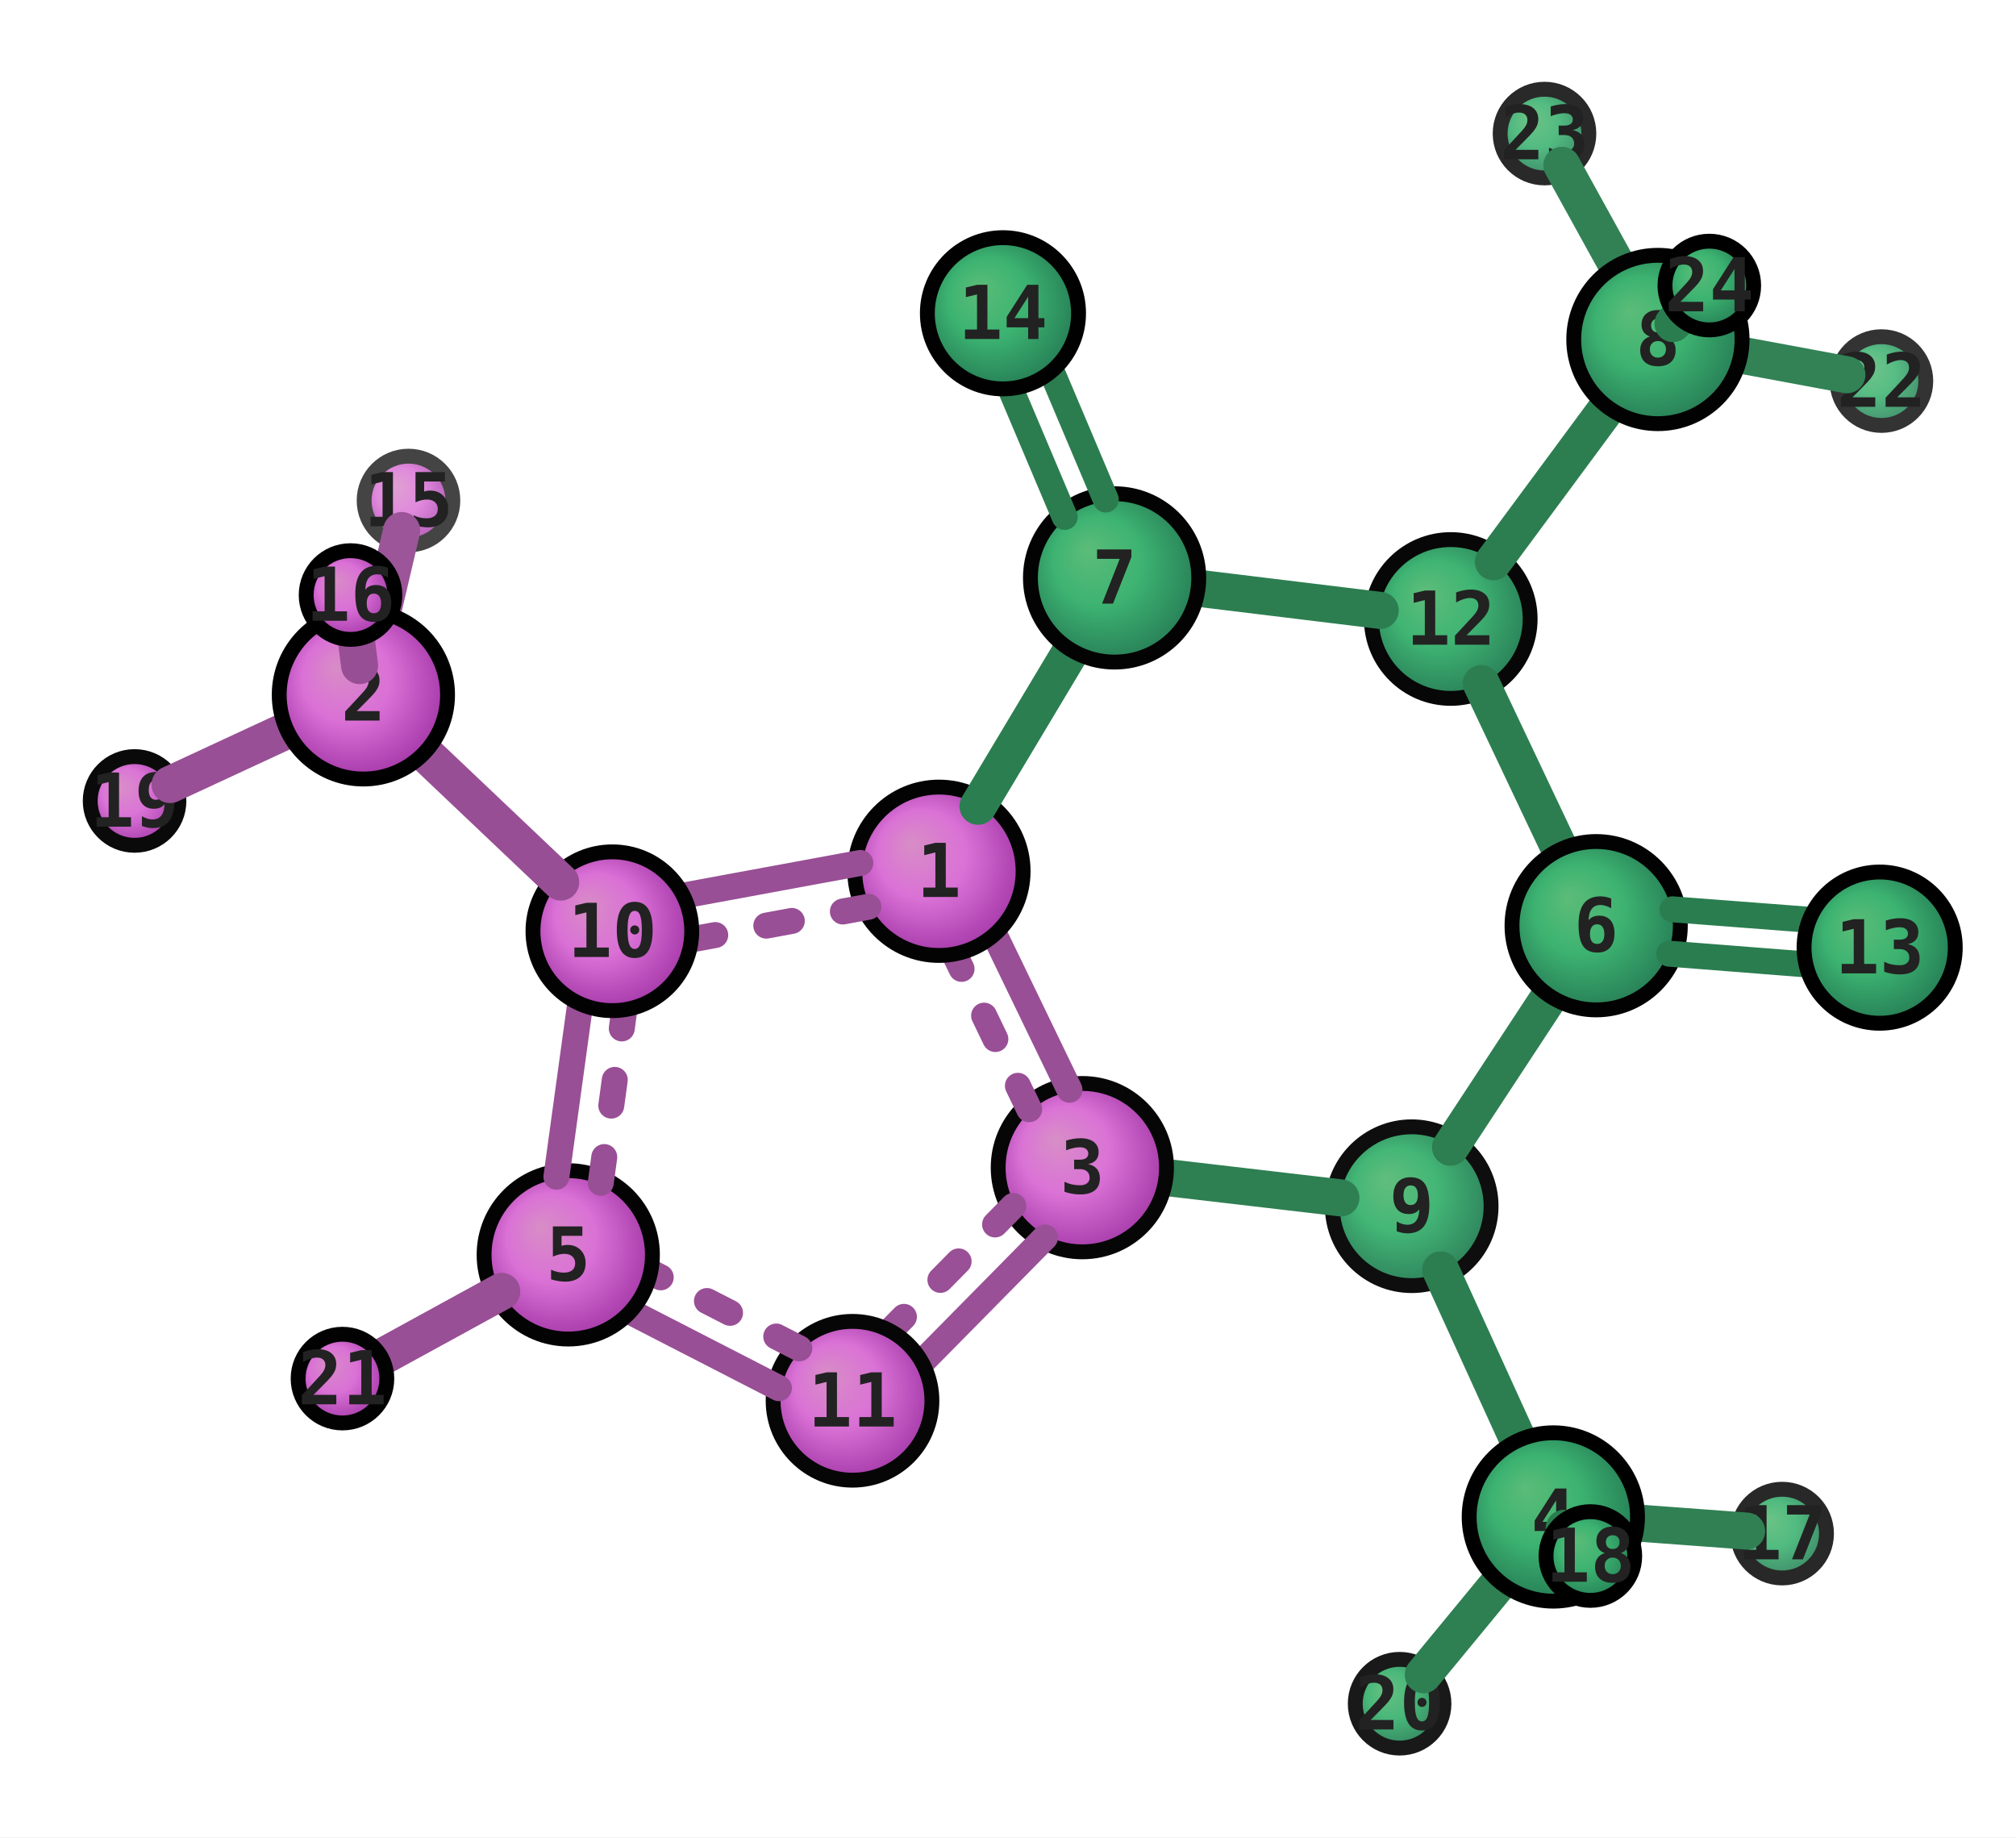
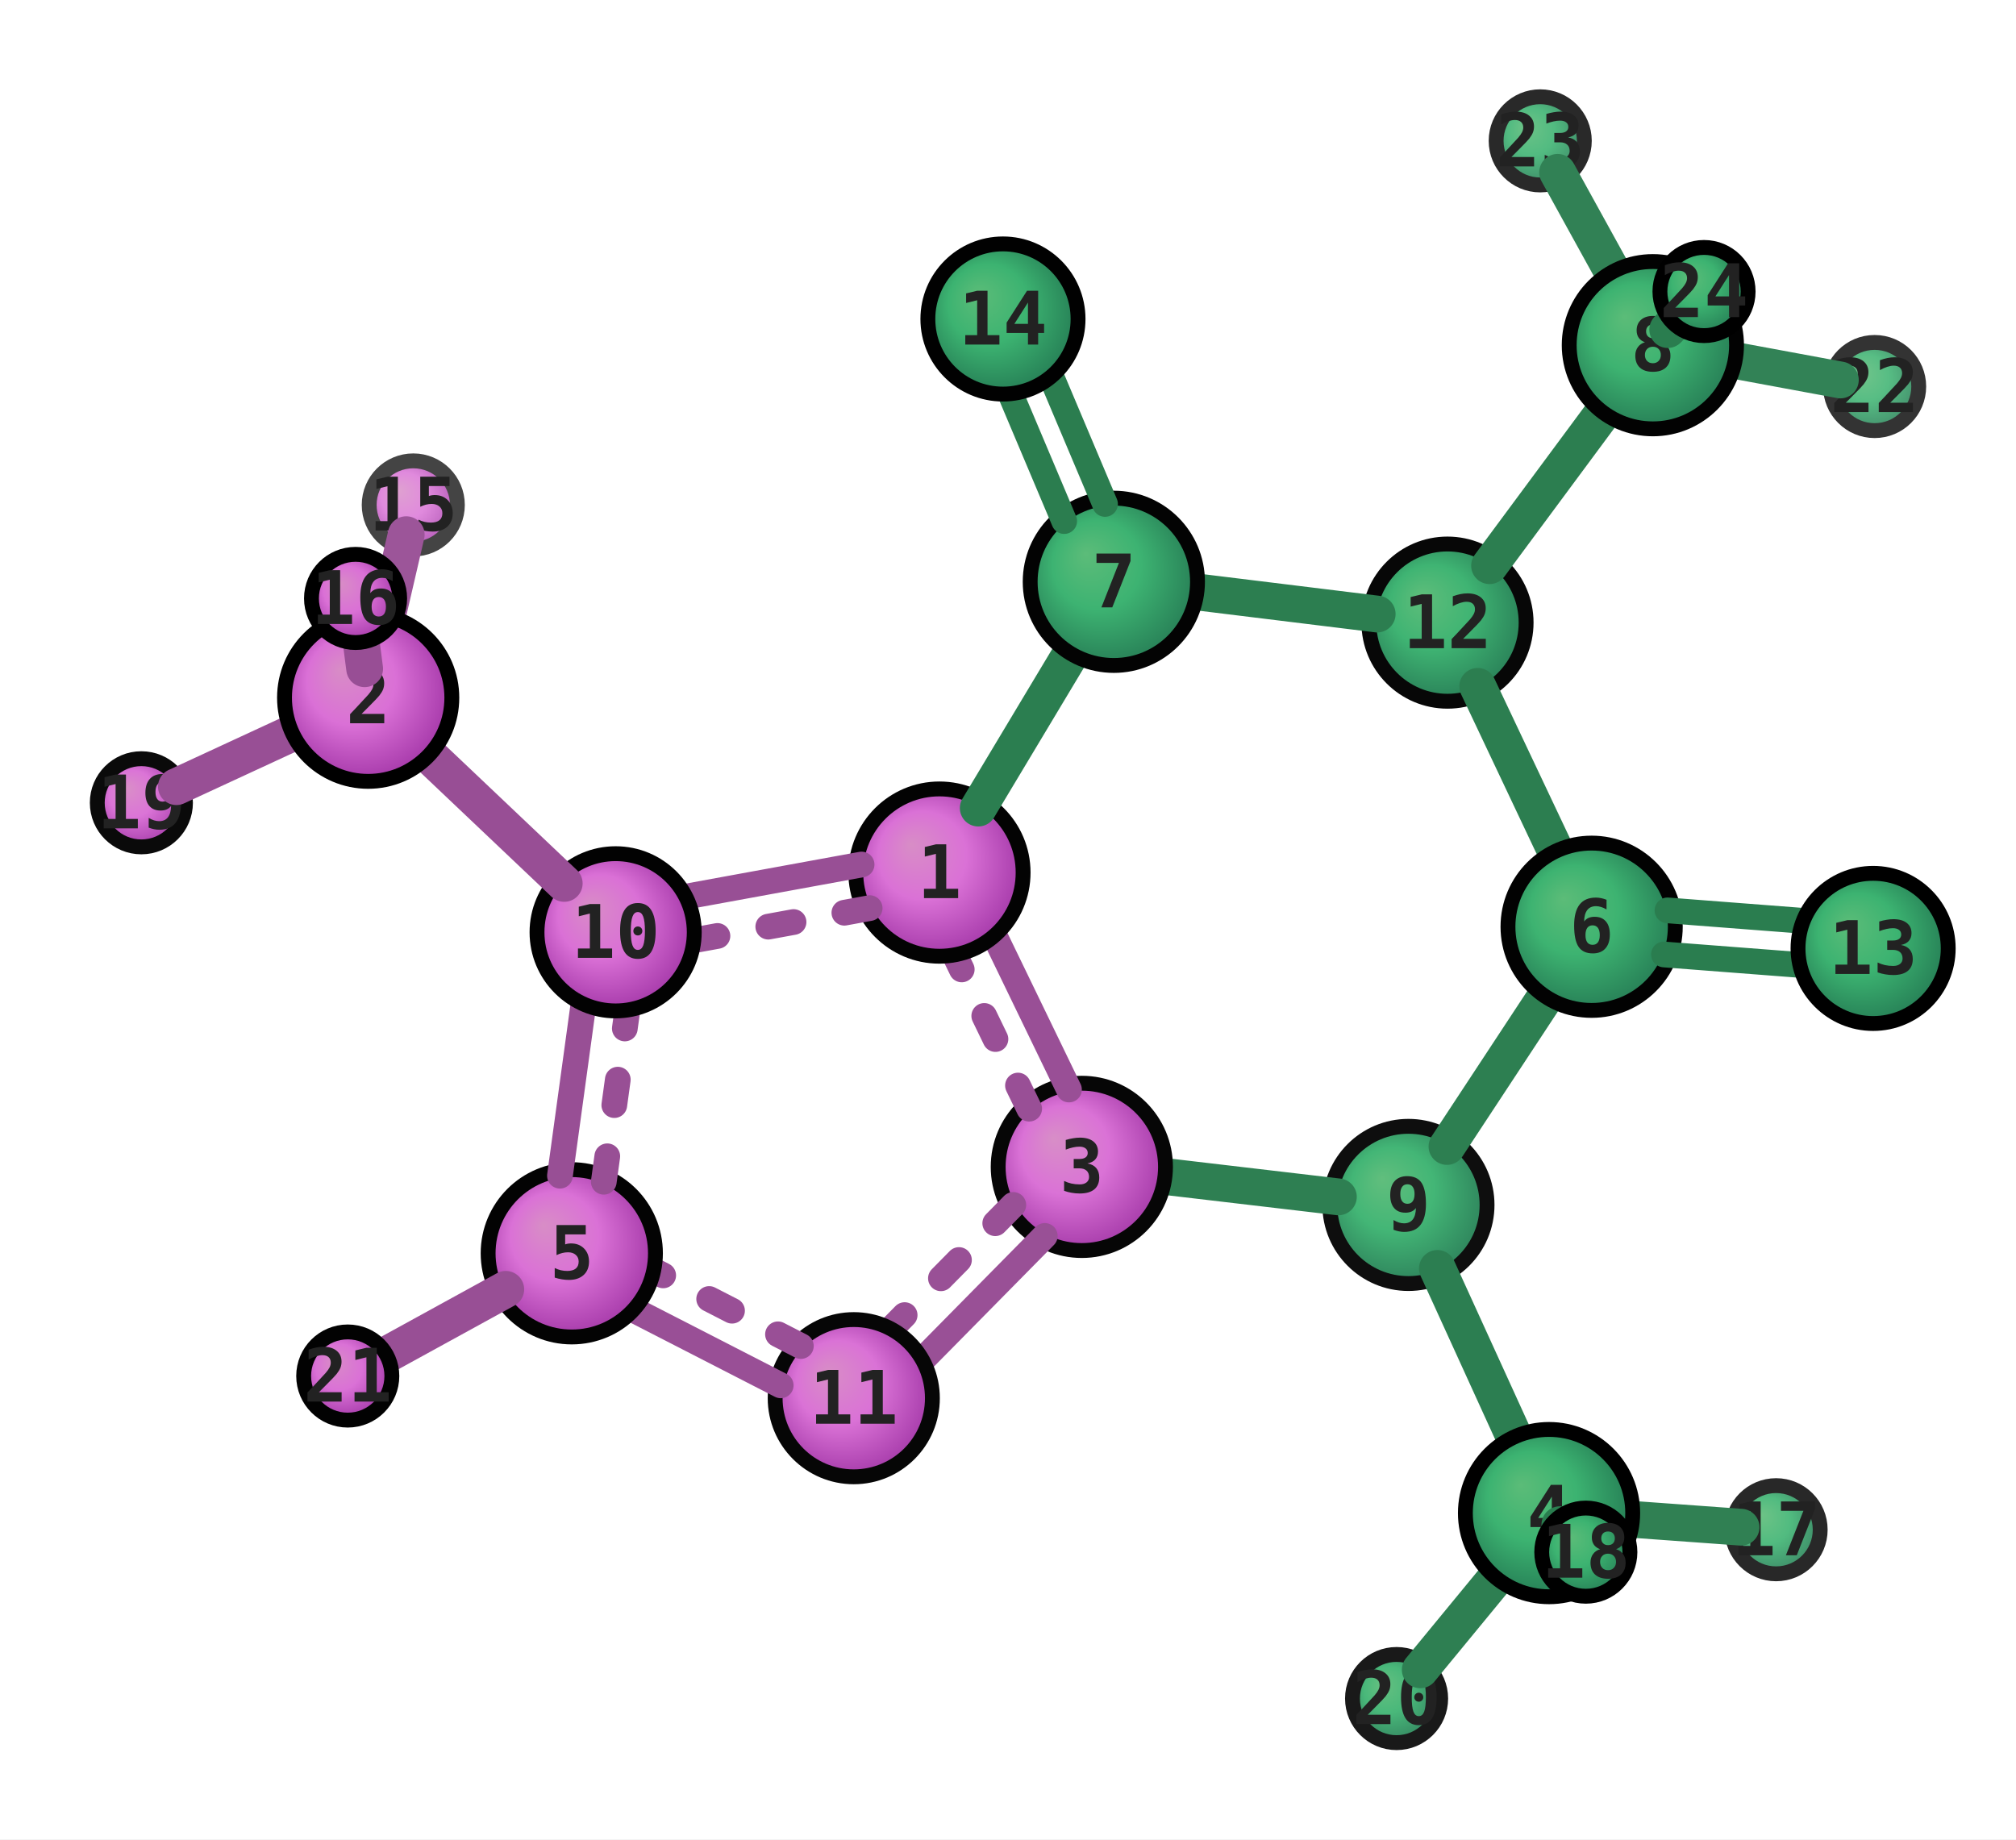
- <svg xmlns="http://www.w3.org/2000/svg" viewBox="0 0 800 729" width="800" height="729">
+ <svg xmlns="http://www.w3.org/2000/svg" viewBox="0 0 800 730" width="800" height="730">
  <rect width="100%" height="100%" fill="#ffffff" />
  <defs>
    <radialGradient id="x0g0" cx=".5" cy=".5" fx=".33" fy=".33" r=".66">
      <stop offset="0%" stop-color="#d88dc6" />
      <stop offset="40%" stop-color="#da71d6" />
      <stop offset="100%" stop-color="#8e2196" />
    </radialGradient>
    <radialGradient id="x0g1" cx=".5" cy=".5" fx=".33" fy=".33" r=".66">
      <stop offset="0%" stop-color="#d88cc6" />
      <stop offset="40%" stop-color="#da70d6" />
      <stop offset="100%" stop-color="#8d1f95" />
    </radialGradient>
    <radialGradient id="x0g2" cx=".5" cy=".5" fx=".33" fy=".33" r=".66">
      <stop offset="0%" stop-color="#d88ec7" />
      <stop offset="40%" stop-color="#da72d6" />
      <stop offset="100%" stop-color="#8f2396" />
    </radialGradient>
    <radialGradient id="x0g3" cx=".5" cy=".5" fx=".33" fy=".33" r=".66">
      <stop offset="0%" stop-color="#5bbc78" />
      <stop offset="40%" stop-color="#3cb371" />
      <stop offset="100%" stop-color="#1c6749" />
    </radialGradient>
    <radialGradient id="x0g4" cx=".5" cy=".5" fx=".33" fy=".33" r=".66">
      <stop offset="0%" stop-color="#d88dc6" />
      <stop offset="40%" stop-color="#da71d6" />
      <stop offset="100%" stop-color="#8e2195" />
    </radialGradient>
    <radialGradient id="x0g5" cx=".5" cy=".5" fx=".33" fy=".33" r=".66">
      <stop offset="0%" stop-color="#5cbc78" />
      <stop offset="40%" stop-color="#3db371" />
      <stop offset="100%" stop-color="#1d674a" />
    </radialGradient>
    <radialGradient id="x0g6" cx=".5" cy=".5" fx=".33" fy=".33" r=".66">
      <stop offset="0%" stop-color="#5cbc79" />
      <stop offset="40%" stop-color="#3db372" />
      <stop offset="100%" stop-color="#1e684a" />
    </radialGradient>
    <radialGradient id="x0g7" cx=".5" cy=".5" fx=".33" fy=".33" r=".66">
      <stop offset="0%" stop-color="#5bbc78" />
      <stop offset="40%" stop-color="#3db371" />
      <stop offset="100%" stop-color="#1d674a" />
    </radialGradient>
    <radialGradient id="x0g8" cx=".5" cy=".5" fx=".33" fy=".33" r=".66">
      <stop offset="0%" stop-color="#61be7d" />
      <stop offset="40%" stop-color="#43b676" />
      <stop offset="100%" stop-color="#256d50" />
    </radialGradient>
    <radialGradient id="x0g9" cx=".5" cy=".5" fx=".33" fy=".33" r=".66">
      <stop offset="0%" stop-color="#d88cc6" />
      <stop offset="40%" stop-color="#da70d6" />
      <stop offset="100%" stop-color="#8d2095" />
    </radialGradient>
    <radialGradient id="x0g10" cx=".5" cy=".5" fx=".33" fy=".33" r=".66">
      <stop offset="0%" stop-color="#d88dc6" />
      <stop offset="40%" stop-color="#da72d6" />
      <stop offset="100%" stop-color="#8e2296" />
    </radialGradient>
    <radialGradient id="x0g11" cx=".5" cy=".5" fx=".33" fy=".33" r=".66">
      <stop offset="0%" stop-color="#5ebd7a" />
      <stop offset="40%" stop-color="#3fb473" />
      <stop offset="100%" stop-color="#206a4c" />
    </radialGradient>
    <radialGradient id="x0g12" cx=".5" cy=".5" fx=".33" fy=".33" r=".66">
      <stop offset="0%" stop-color="#5bbc78" />
      <stop offset="40%" stop-color="#3cb371" />
      <stop offset="100%" stop-color="#1c6749" />
    </radialGradient>
    <radialGradient id="x0g13" cx=".5" cy=".5" fx=".33" fy=".33" r=".66">
      <stop offset="0%" stop-color="#5bbc78" />
      <stop offset="40%" stop-color="#3cb371" />
      <stop offset="100%" stop-color="#1c6749" />
    </radialGradient>
    <radialGradient id="x0g14" cx=".5" cy=".5" fx=".33" fy=".33" r=".66">
      <stop offset="0%" stop-color="#dfa1d0" />
      <stop offset="40%" stop-color="#e08add" />
      <stop offset="100%" stop-color="#a248a8" />
    </radialGradient>
    <radialGradient id="x0g15" cx=".5" cy=".5" fx=".33" fy=".33" r=".66">
      <stop offset="0%" stop-color="#d88cc6" />
      <stop offset="40%" stop-color="#da70d6" />
      <stop offset="100%" stop-color="#8d1f95" />
    </radialGradient>
    <radialGradient id="x0g16" cx=".5" cy=".5" fx=".33" fy=".33" r=".66">
      <stop offset="0%" stop-color="#6dc386" />
      <stop offset="40%" stop-color="#51bb80" />
      <stop offset="100%" stop-color="#35775d" />
    </radialGradient>
    <radialGradient id="x0g17" cx=".5" cy=".5" fx=".33" fy=".33" r=".66">
      <stop offset="0%" stop-color="#5bbc78" />
      <stop offset="40%" stop-color="#3cb371" />
      <stop offset="100%" stop-color="#1c6749" />
    </radialGradient>
    <radialGradient id="x0g18" cx=".5" cy=".5" fx=".33" fy=".33" r=".66">
      <stop offset="0%" stop-color="#d98fc7" />
      <stop offset="40%" stop-color="#db74d7" />
      <stop offset="100%" stop-color="#902598" />
    </radialGradient>
    <radialGradient id="x0g19" cx=".5" cy=".5" fx=".33" fy=".33" r=".66">
      <stop offset="0%" stop-color="#66c081" />
      <stop offset="40%" stop-color="#49b87a" />
      <stop offset="100%" stop-color="#2b7155" />
    </radialGradient>
    <radialGradient id="x0g20" cx=".5" cy=".5" fx=".33" fy=".33" r=".66">
      <stop offset="0%" stop-color="#d88cc6" />
      <stop offset="40%" stop-color="#da71d6" />
      <stop offset="100%" stop-color="#8d2095" />
    </radialGradient>
    <radialGradient id="x0g21" cx=".5" cy=".5" fx=".33" fy=".33" r=".66">
      <stop offset="0%" stop-color="#72c58b" />
      <stop offset="40%" stop-color="#57bd84" />
      <stop offset="100%" stop-color="#3b7c62" />
    </radialGradient>
    <radialGradient id="x0g22" cx=".5" cy=".5" fx=".33" fy=".33" r=".66">
      <stop offset="0%" stop-color="#6dc387" />
      <stop offset="40%" stop-color="#52bb81" />
      <stop offset="100%" stop-color="#35785d" />
    </radialGradient>
    <radialGradient id="x0g23" cx=".5" cy=".5" fx=".33" fy=".33" r=".66">
      <stop offset="0%" stop-color="#5bbc78" />
      <stop offset="40%" stop-color="#3cb371" />
      <stop offset="100%" stop-color="#1c6749" />
    </radialGradient>
  </defs>
-   <circle cx="162.1" cy="198.6" r="17.6" fill="url(#x0g14)" stroke="#444444" stroke-width="5.9" />
-   <text x="162.1" y="198.6" font-family="monospace" font-size="29.5px" font-weight="bold" text-anchor="middle" dominant-baseline="central" fill="#222222">15</text>
-   <line x1="159.4" y1="210.5" x2="149.4" y2="253.1" stroke="#9c5599" stroke-width="14.7" stroke-linecap="round" />
-   <circle cx="746.6" cy="151.2" r="17.6" fill="url(#x0g21)" stroke="#333333" stroke-width="5.9" />
-   <text x="746.6" y="151.2" font-family="monospace" font-size="29.5px" font-weight="bold" text-anchor="middle" dominant-baseline="central" fill="#222222">22</text>
-   <line x1="732.9" y1="148.7" x2="683.9" y2="139.6" stroke="#328256" stroke-width="14.7" stroke-linecap="round" />
-   <circle cx="612.9" cy="53.0" r="17.6" fill="url(#x0g22)" stroke="#292929" stroke-width="5.9" />
-   <text x="612.9" y="53.0" font-family="monospace" font-size="29.5px" font-weight="bold" text-anchor="middle" dominant-baseline="central" fill="#222222">23</text>
-   <line x1="619.8" y1="65.6" x2="644.7" y2="110.7" stroke="#318155" stroke-width="14.7" stroke-linecap="round" />
-   <circle cx="707.2" cy="608.5" r="17.6" fill="url(#x0g16)" stroke="#282828" stroke-width="5.9" />
-   <text x="707.2" y="608.5" font-family="monospace" font-size="29.5px" font-weight="bold" text-anchor="middle" dominant-baseline="central" fill="#222222">17</text>
-   <line x1="693.1" y1="607.5" x2="643.0" y2="603.8" stroke="#308053" stroke-width="14.7" stroke-linecap="round" />
-   <circle cx="555.4" cy="676.0" r="17.6" fill="url(#x0g19)" stroke="#191919" stroke-width="5.9" />
-   <text x="555.4" y="676.0" font-family="monospace" font-size="29.5px" font-weight="bold" text-anchor="middle" dominant-baseline="central" fill="#222222">20</text>
-   <line x1="564.8" y1="664.5" x2="598.5" y2="623.6" stroke="#2e7f52" stroke-width="14.7" stroke-linecap="round" />
-   <circle cx="560.2" cy="478.6" r="31.5" fill="url(#x0g8)" stroke="#0e0e0e" stroke-width="5.9" />
-   <text x="560.2" y="478.6" font-family="monospace" font-size="29.5px" font-weight="bold" text-anchor="middle" dominant-baseline="central" fill="#222222">9</text>
-   <line x1="532.1" y1="475.3" x2="459.3" y2="466.8" stroke="#2e7f52" stroke-width="14.7" stroke-linecap="round" />
-   <line x1="575.6" y1="455.2" x2="617.0" y2="392.2" stroke="#2d7f51" stroke-width="14.7" stroke-linecap="round" />
-   <line x1="571.7" y1="503.9" x2="604.1" y2="575.0" stroke="#2c7e51" stroke-width="14.7" stroke-linecap="round" />
-   <circle cx="53.4" cy="317.8" r="17.6" fill="url(#x0g18)" stroke="#0a0a0a" stroke-width="5.9" />
-   <text x="53.4" y="317.8" font-family="monospace" font-size="29.5px" font-weight="bold" text-anchor="middle" dominant-baseline="central" fill="#222222">19</text>
-   <line x1="67.5" y1="311.3" x2="117.5" y2="288.1" stroke="#984f95" stroke-width="14.7" stroke-linecap="round" />
-   <circle cx="575.7" cy="245.6" r="31.5" fill="url(#x0g11)" stroke="#070707" stroke-width="5.9" />
-   <text x="575.7" y="245.6" font-family="monospace" font-size="29.5px" font-weight="bold" text-anchor="middle" dominant-baseline="central" fill="#222222">12</text>
-   <line x1="547.7" y1="242.2" x2="472.2" y2="233.0" stroke="#2c7e50" stroke-width="14.7" stroke-linecap="round" />
-   <line x1="587.8" y1="271.2" x2="620.5" y2="340.2" stroke="#2c7e50" stroke-width="14.7" stroke-linecap="round" />
-   <line x1="592.6" y1="222.9" x2="640.0" y2="158.8" stroke="#2c7e50" stroke-width="14.7" stroke-linecap="round" />
-   <circle cx="429.5" cy="463.3" r="33.4" fill="url(#x0g2)" stroke="#060606" stroke-width="5.9" />
-   <text x="429.5" y="463.3" font-family="monospace" font-size="29.5px" font-weight="bold" text-anchor="middle" dominant-baseline="central" fill="#222222">3</text>
-   <line x1="414.7" y1="491.0" x2="364.5" y2="541.9" stroke="#995096" stroke-width="10.3" stroke-linecap="round" />
-   <line x1="402.1" y1="478.5" x2="351.9" y2="529.4" stroke="#995096" stroke-width="10.3" stroke-linecap="round" stroke-dasharray="10.3,20.6" />
-   <line x1="408.4" y1="440.1" x2="377.8" y2="376.6" stroke="#994f96" stroke-width="10.3" stroke-linecap="round" stroke-dasharray="10.3,20.6" />
-   <line x1="424.4" y1="432.4" x2="393.7" y2="368.9" stroke="#994f96" stroke-width="10.3" stroke-linecap="round" />
-   <circle cx="338.3" cy="555.8" r="31.5" fill="url(#x0g10)" stroke="#060606" stroke-width="5.9" />
-   <text x="338.3" y="555.8" font-family="monospace" font-size="29.5px" font-weight="bold" text-anchor="middle" dominant-baseline="central" fill="#222222">11</text>
-   <line x1="309.1" y1="550.8" x2="248.2" y2="519.5" stroke="#994f96" stroke-width="10.3" stroke-linecap="round" />
-   <line x1="317.2" y1="535.0" x2="256.3" y2="503.8" stroke="#994f96" stroke-width="10.3" stroke-linecap="round" stroke-dasharray="10.3,20.6" />
-   <circle cx="372.6" cy="345.7" r="33.4" fill="url(#x0g0)" stroke="#030303" stroke-width="5.9" />
-   <text x="372.6" y="345.7" font-family="monospace" font-size="29.5px" font-weight="bold" text-anchor="middle" dominant-baseline="central" fill="#222222">1</text>
-   <line x1="388.1" y1="319.9" x2="426.9" y2="255.1" stroke="#2b7e50" stroke-width="14.7" stroke-linecap="round" />
-   <line x1="344.6" y1="359.8" x2="272.5" y2="373.1" stroke="#984f95" stroke-width="10.3" stroke-linecap="round" stroke-dasharray="10.3,20.6" />
-   <line x1="341.4" y1="342.4" x2="269.3" y2="355.7" stroke="#984f95" stroke-width="10.3" stroke-linecap="round" />
-   <circle cx="225.5" cy="497.9" r="33.4" fill="url(#x0g4)" stroke="#030303" stroke-width="5.9" />
-   <text x="225.5" y="497.9" font-family="monospace" font-size="29.5px" font-weight="bold" text-anchor="middle" dominant-baseline="central" fill="#222222">5</text>
-   <line x1="199.1" y1="512.4" x2="149.8" y2="539.4" stroke="#984f95" stroke-width="14.7" stroke-linecap="round" />
-   <line x1="220.8" y1="466.9" x2="230.5" y2="396.4" stroke="#984f95" stroke-width="10.3" stroke-linecap="round" />
-   <line x1="238.4" y1="469.3" x2="248.0" y2="398.8" stroke="#984f95" stroke-width="10.3" stroke-linecap="round" stroke-dasharray="10.3,20.6" />
-   <circle cx="442.3" cy="229.3" r="33.4" fill="url(#x0g6)" stroke="#030303" stroke-width="5.9" />
-   <text x="442.3" y="229.3" font-family="monospace" font-size="29.5px" font-weight="bold" text-anchor="middle" dominant-baseline="central" fill="#222222">7</text>
-   <line x1="422.5" y1="205.1" x2="400.3" y2="152.6" stroke="#2b7d4f" stroke-width="10.3" stroke-linecap="round" />
-   <line x1="438.8" y1="198.2" x2="416.6" y2="145.7" stroke="#2b7d4f" stroke-width="10.3" stroke-linecap="round" />
-   <circle cx="135.9" cy="547.0" r="17.6" fill="url(#x0g20)" stroke="#020202" stroke-width="5.9" />
-   <text x="135.9" y="547.0" font-family="monospace" font-size="29.5px" font-weight="bold" text-anchor="middle" dominant-baseline="central" fill="#222222">21</text>
-   <circle cx="243.0" cy="369.5" r="31.5" fill="url(#x0g9)" stroke="#020202" stroke-width="5.9" />
-   <text x="243.0" y="369.5" font-family="monospace" font-size="29.5px" font-weight="bold" text-anchor="middle" dominant-baseline="central" fill="#222222">10</text>
-   <line x1="222.5" y1="350.0" x2="166.0" y2="296.4" stroke="#984e95" stroke-width="14.7" stroke-linecap="round" />
-   <circle cx="633.4" cy="367.3" r="33.4" fill="url(#x0g5)" stroke="#020202" stroke-width="5.9" />
-   <text x="633.4" y="367.3" font-family="monospace" font-size="29.5px" font-weight="bold" text-anchor="middle" dominant-baseline="central" fill="#222222">6</text>
-   <line x1="663.7" y1="360.8" x2="720.0" y2="365.1" stroke="#2a7d4f" stroke-width="10.3" stroke-linecap="round" />
-   <line x1="662.4" y1="378.4" x2="718.6" y2="382.8" stroke="#2a7d4f" stroke-width="10.3" stroke-linecap="round" />
-   <circle cx="657.9" cy="134.7" r="33.4" fill="url(#x0g7)" stroke="#020202" stroke-width="5.9" />
-   <text x="657.9" y="134.7" font-family="monospace" font-size="29.5px" font-weight="bold" text-anchor="middle" dominant-baseline="central" fill="#222222">8</text>
-   <line x1="663.9" y1="128.4" x2="675.2" y2="116.6" stroke="#2a7d4f" stroke-width="14.7" stroke-linecap="round" />
-   <circle cx="398.0" cy="124.3" r="30.0" fill="url(#x0g13)" stroke="#010101" stroke-width="5.9" />
-   <text x="398.0" y="124.3" font-family="monospace" font-size="29.5px" font-weight="bold" text-anchor="middle" dominant-baseline="central" fill="#222222">14</text>
-   <circle cx="616.4" cy="601.9" r="33.4" fill="url(#x0g3)" stroke="#000000" stroke-width="5.9" />
-   <text x="616.4" y="601.9" font-family="monospace" font-size="29.5px" font-weight="bold" text-anchor="middle" dominant-baseline="central" fill="#222222">4</text>
-   <line x1="620.7" y1="606.4" x2="628.8" y2="615.0" stroke="#2a7d4f" stroke-width="14.7" stroke-linecap="round" />
-   <circle cx="144.2" cy="275.7" r="33.4" fill="url(#x0g1)" stroke="#000000" stroke-width="5.9" />
-   <text x="144.2" y="275.7" font-family="monospace" font-size="29.5px" font-weight="bold" text-anchor="middle" dominant-baseline="central" fill="#222222">2</text>
-   <line x1="142.7" y1="264.1" x2="139.9" y2="242.2" stroke="#984e95" stroke-width="14.7" stroke-linecap="round" />
-   <circle cx="745.9" cy="376.0" r="30.0" fill="url(#x0g12)" stroke="#000000" stroke-width="5.9" />
-   <text x="745.9" y="376.0" font-family="monospace" font-size="29.5px" font-weight="bold" text-anchor="middle" dominant-baseline="central" fill="#222222">13</text>
-   <circle cx="678.3" cy="113.3" r="17.6" fill="url(#x0g23)" stroke="#000000" stroke-width="5.9" />
-   <text x="678.3" y="113.3" font-family="monospace" font-size="29.5px" font-weight="bold" text-anchor="middle" dominant-baseline="central" fill="#222222">24</text>
-   <circle cx="139.1" cy="236.1" r="17.6" fill="url(#x0g15)" stroke="#000000" stroke-width="5.9" />
-   <text x="139.1" y="236.1" font-family="monospace" font-size="29.5px" font-weight="bold" text-anchor="middle" dominant-baseline="central" fill="#222222">16</text>
-   <circle cx="631.1" cy="617.4" r="17.6" fill="url(#x0g17)" stroke="#000000" stroke-width="5.9" />
-   <text x="631.1" y="617.4" font-family="monospace" font-size="29.5px" font-weight="bold" text-anchor="middle" dominant-baseline="central" fill="#222222">18</text>
+   <circle cx="164.0" cy="200.4" r="17.5" fill="url(#x0g14)" stroke="#444444" stroke-width="5.9" />
+   <text x="164.0" y="200.4" font-family="monospace" font-size="29.3px" font-weight="bold" text-anchor="middle" dominant-baseline="central" fill="#222222">15</text>
+   <line x1="161.2" y1="212.2" x2="151.4" y2="254.5" stroke="#9c5599" stroke-width="14.6" stroke-linecap="round" />
+   <circle cx="743.9" cy="153.4" r="17.5" fill="url(#x0g21)" stroke="#333333" stroke-width="5.9" />
+   <text x="743.9" y="153.4" font-family="monospace" font-size="29.3px" font-weight="bold" text-anchor="middle" dominant-baseline="central" fill="#222222">22</text>
+   <line x1="730.3" y1="150.8" x2="681.7" y2="141.8" stroke="#328256" stroke-width="14.6" stroke-linecap="round" />
+   <circle cx="611.2" cy="55.9" r="17.5" fill="url(#x0g22)" stroke="#292929" stroke-width="5.9" />
+   <text x="611.2" y="55.9" font-family="monospace" font-size="29.3px" font-weight="bold" text-anchor="middle" dominant-baseline="central" fill="#222222">23</text>
+   <line x1="618.1" y1="68.4" x2="642.8" y2="113.2" stroke="#318155" stroke-width="14.6" stroke-linecap="round" />
+   <circle cx="704.8" cy="607.1" r="17.5" fill="url(#x0g16)" stroke="#282828" stroke-width="5.9" />
+   <text x="704.8" y="607.1" font-family="monospace" font-size="29.3px" font-weight="bold" text-anchor="middle" dominant-baseline="central" fill="#222222">17</text>
+   <line x1="690.9" y1="606.1" x2="641.2" y2="602.5" stroke="#308053" stroke-width="14.6" stroke-linecap="round" />
+   <circle cx="554.2" cy="674.1" r="17.5" fill="url(#x0g19)" stroke="#191919" stroke-width="5.9" />
+   <text x="554.2" y="674.1" font-family="monospace" font-size="29.3px" font-weight="bold" text-anchor="middle" dominant-baseline="central" fill="#222222">20</text>
+   <line x1="563.6" y1="662.7" x2="597.0" y2="622.1" stroke="#2e7f52" stroke-width="14.6" stroke-linecap="round" />
+   <circle cx="558.9" cy="478.2" r="31.2" fill="url(#x0g8)" stroke="#0e0e0e" stroke-width="5.9" />
+   <text x="558.9" y="478.2" font-family="monospace" font-size="29.3px" font-weight="bold" text-anchor="middle" dominant-baseline="central" fill="#222222">9</text>
+   <line x1="531.1" y1="475.0" x2="458.8" y2="466.5" stroke="#2e7f52" stroke-width="14.6" stroke-linecap="round" />
+   <line x1="570.4" y1="503.4" x2="602.5" y2="573.8" stroke="#2c7e51" stroke-width="14.6" stroke-linecap="round" />
+   <line x1="574.2" y1="455.0" x2="615.4" y2="392.4" stroke="#2d7f51" stroke-width="14.6" stroke-linecap="round" />
+   <circle cx="56.1" cy="318.6" r="17.5" fill="url(#x0g18)" stroke="#0a0a0a" stroke-width="5.9" />
+   <text x="56.1" y="318.6" font-family="monospace" font-size="29.3px" font-weight="bold" text-anchor="middle" dominant-baseline="central" fill="#222222">19</text>
+   <line x1="70.0" y1="312.2" x2="119.7" y2="289.2" stroke="#984f95" stroke-width="14.6" stroke-linecap="round" />
+   <circle cx="574.4" cy="247.1" r="31.2" fill="url(#x0g11)" stroke="#070707" stroke-width="5.9" />
+   <text x="574.4" y="247.1" font-family="monospace" font-size="29.3px" font-weight="bold" text-anchor="middle" dominant-baseline="central" fill="#222222">12</text>
+   <line x1="586.4" y1="272.4" x2="618.8" y2="340.9" stroke="#2c7e50" stroke-width="14.6" stroke-linecap="round" />
+   <line x1="546.5" y1="243.7" x2="471.6" y2="234.5" stroke="#2c7e50" stroke-width="14.6" stroke-linecap="round" />
+   <line x1="591.1" y1="224.5" x2="638.2" y2="160.9" stroke="#2c7e50" stroke-width="14.6" stroke-linecap="round" />
+   <circle cx="429.3" cy="463.1" r="33.2" fill="url(#x0g2)" stroke="#060606" stroke-width="5.9" />
+   <text x="429.3" y="463.1" font-family="monospace" font-size="29.3px" font-weight="bold" text-anchor="middle" dominant-baseline="central" fill="#222222">3</text>
+   <line x1="408.4" y1="440.0" x2="377.9" y2="377.0" stroke="#994f96" stroke-width="10.2" stroke-linecap="round" stroke-dasharray="10.2,20.5" />
+   <line x1="424.2" y1="432.4" x2="393.7" y2="369.4" stroke="#994f96" stroke-width="10.2" stroke-linecap="round" />
+   <line x1="414.6" y1="490.5" x2="364.8" y2="541.0" stroke="#995096" stroke-width="10.2" stroke-linecap="round" />
+   <line x1="402.1" y1="478.2" x2="352.3" y2="528.7" stroke="#995096" stroke-width="10.2" stroke-linecap="round" stroke-dasharray="10.2,20.5" />
+   <circle cx="338.8" cy="554.9" r="31.2" fill="url(#x0g10)" stroke="#060606" stroke-width="5.9" />
+   <text x="338.8" y="554.9" font-family="monospace" font-size="29.3px" font-weight="bold" text-anchor="middle" dominant-baseline="central" fill="#222222">11</text>
+   <line x1="309.8" y1="549.8" x2="249.4" y2="518.8" stroke="#994f96" stroke-width="10.2" stroke-linecap="round" />
+   <line x1="317.8" y1="534.2" x2="257.4" y2="503.2" stroke="#994f96" stroke-width="10.2" stroke-linecap="round" stroke-dasharray="10.2,20.5" />
+   <circle cx="372.8" cy="346.3" r="33.2" fill="url(#x0g0)" stroke="#030303" stroke-width="5.9" />
+   <text x="372.8" y="346.3" font-family="monospace" font-size="29.3px" font-weight="bold" text-anchor="middle" dominant-baseline="central" fill="#222222">1</text>
+   <line x1="388.2" y1="320.7" x2="426.7" y2="256.5" stroke="#2b7e50" stroke-width="14.6" stroke-linecap="round" />
+   <line x1="345.1" y1="360.4" x2="273.5" y2="373.5" stroke="#984f95" stroke-width="10.2" stroke-linecap="round" stroke-dasharray="10.2,20.5" />
+   <line x1="341.9" y1="343.1" x2="270.3" y2="356.2" stroke="#984f95" stroke-width="10.2" stroke-linecap="round" />
+   <circle cx="226.9" cy="497.4" r="33.2" fill="url(#x0g4)" stroke="#030303" stroke-width="5.9" />
+   <text x="226.9" y="497.4" font-family="monospace" font-size="29.3px" font-weight="bold" text-anchor="middle" dominant-baseline="central" fill="#222222">5</text>
+   <line x1="222.2" y1="466.6" x2="231.8" y2="396.6" stroke="#984f95" stroke-width="10.2" stroke-linecap="round" />
+   <line x1="239.6" y1="469.0" x2="249.2" y2="399.0" stroke="#984f95" stroke-width="10.2" stroke-linecap="round" stroke-dasharray="10.2,20.5" />
+   <line x1="200.7" y1="511.7" x2="151.7" y2="538.6" stroke="#984f95" stroke-width="14.6" stroke-linecap="round" />
+   <circle cx="442.0" cy="230.9" r="33.2" fill="url(#x0g6)" stroke="#030303" stroke-width="5.9" />
+   <text x="442.0" y="230.9" font-family="monospace" font-size="29.3px" font-weight="bold" text-anchor="middle" dominant-baseline="central" fill="#222222">7</text>
+   <line x1="422.3" y1="206.8" x2="400.3" y2="154.7" stroke="#2b7d4f" stroke-width="10.2" stroke-linecap="round" />
+   <line x1="438.5" y1="200.0" x2="416.5" y2="147.9" stroke="#2b7d4f" stroke-width="10.2" stroke-linecap="round" />
+   <circle cx="138.0" cy="546.1" r="17.5" fill="url(#x0g20)" stroke="#020202" stroke-width="5.9" />
+   <text x="138.0" y="546.1" font-family="monospace" font-size="29.3px" font-weight="bold" text-anchor="middle" dominant-baseline="central" fill="#222222">21</text>
+   <circle cx="244.3" cy="370.0" r="31.2" fill="url(#x0g9)" stroke="#020202" stroke-width="5.9" />
+   <text x="244.3" y="370.0" font-family="monospace" font-size="29.3px" font-weight="bold" text-anchor="middle" dominant-baseline="central" fill="#222222">10</text>
+   <line x1="223.9" y1="350.6" x2="167.8" y2="297.4" stroke="#984e95" stroke-width="14.6" stroke-linecap="round" />
+   <circle cx="631.6" cy="367.8" r="33.2" fill="url(#x0g5)" stroke="#020202" stroke-width="5.9" />
+   <text x="631.6" y="367.8" font-family="monospace" font-size="29.3px" font-weight="bold" text-anchor="middle" dominant-baseline="central" fill="#222222">6</text>
+   <line x1="661.7" y1="361.3" x2="717.5" y2="365.6" stroke="#2a7d4f" stroke-width="10.2" stroke-linecap="round" />
+   <line x1="660.3" y1="378.8" x2="716.2" y2="383.1" stroke="#2a7d4f" stroke-width="10.2" stroke-linecap="round" />
+   <circle cx="655.9" cy="137.0" r="33.2" fill="url(#x0g7)" stroke="#020202" stroke-width="5.9" />
+   <text x="655.9" y="137.0" font-family="monospace" font-size="29.3px" font-weight="bold" text-anchor="middle" dominant-baseline="central" fill="#222222">8</text>
+   <line x1="661.8" y1="130.8" x2="673.1" y2="119.0" stroke="#2a7d4f" stroke-width="14.6" stroke-linecap="round" />
+   <circle cx="398.0" cy="126.6" r="29.8" fill="url(#x0g13)" stroke="#010101" stroke-width="5.9" />
+   <text x="398.0" y="126.6" font-family="monospace" font-size="29.3px" font-weight="bold" text-anchor="middle" dominant-baseline="central" fill="#222222">14</text>
+   <circle cx="614.7" cy="600.5" r="33.2" fill="url(#x0g3)" stroke="#000000" stroke-width="5.9" />
+   <text x="614.7" y="600.5" font-family="monospace" font-size="29.3px" font-weight="bold" text-anchor="middle" dominant-baseline="central" fill="#222222">4</text>
+   <line x1="619.0" y1="605.1" x2="627.1" y2="613.6" stroke="#2a7d4f" stroke-width="14.6" stroke-linecap="round" />
+   <circle cx="146.1" cy="276.9" r="33.2" fill="url(#x0g1)" stroke="#000000" stroke-width="5.9" />
+   <text x="146.1" y="276.9" font-family="monospace" font-size="29.3px" font-weight="bold" text-anchor="middle" dominant-baseline="central" fill="#222222">2</text>
+   <line x1="144.7" y1="265.4" x2="141.9" y2="243.6" stroke="#984e95" stroke-width="14.6" stroke-linecap="round" />
+   <circle cx="743.3" cy="376.4" r="29.8" fill="url(#x0g12)" stroke="#000000" stroke-width="5.9" />
+   <text x="743.3" y="376.4" font-family="monospace" font-size="29.3px" font-weight="bold" text-anchor="middle" dominant-baseline="central" fill="#222222">13</text>
+   <circle cx="676.2" cy="115.7" r="17.5" fill="url(#x0g23)" stroke="#000000" stroke-width="5.9" />
+   <text x="676.2" y="115.7" font-family="monospace" font-size="29.3px" font-weight="bold" text-anchor="middle" dominant-baseline="central" fill="#222222">24</text>
+   <circle cx="141.1" cy="237.5" r="17.5" fill="url(#x0g15)" stroke="#000000" stroke-width="5.9" />
+   <text x="141.1" y="237.5" font-family="monospace" font-size="29.3px" font-weight="bold" text-anchor="middle" dominant-baseline="central" fill="#222222">16</text>
+   <circle cx="629.3" cy="616.0" r="17.5" fill="url(#x0g17)" stroke="#000000" stroke-width="5.9" />
+   <text x="629.3" y="616.0" font-family="monospace" font-size="29.3px" font-weight="bold" text-anchor="middle" dominant-baseline="central" fill="#222222">18</text>
</svg>
